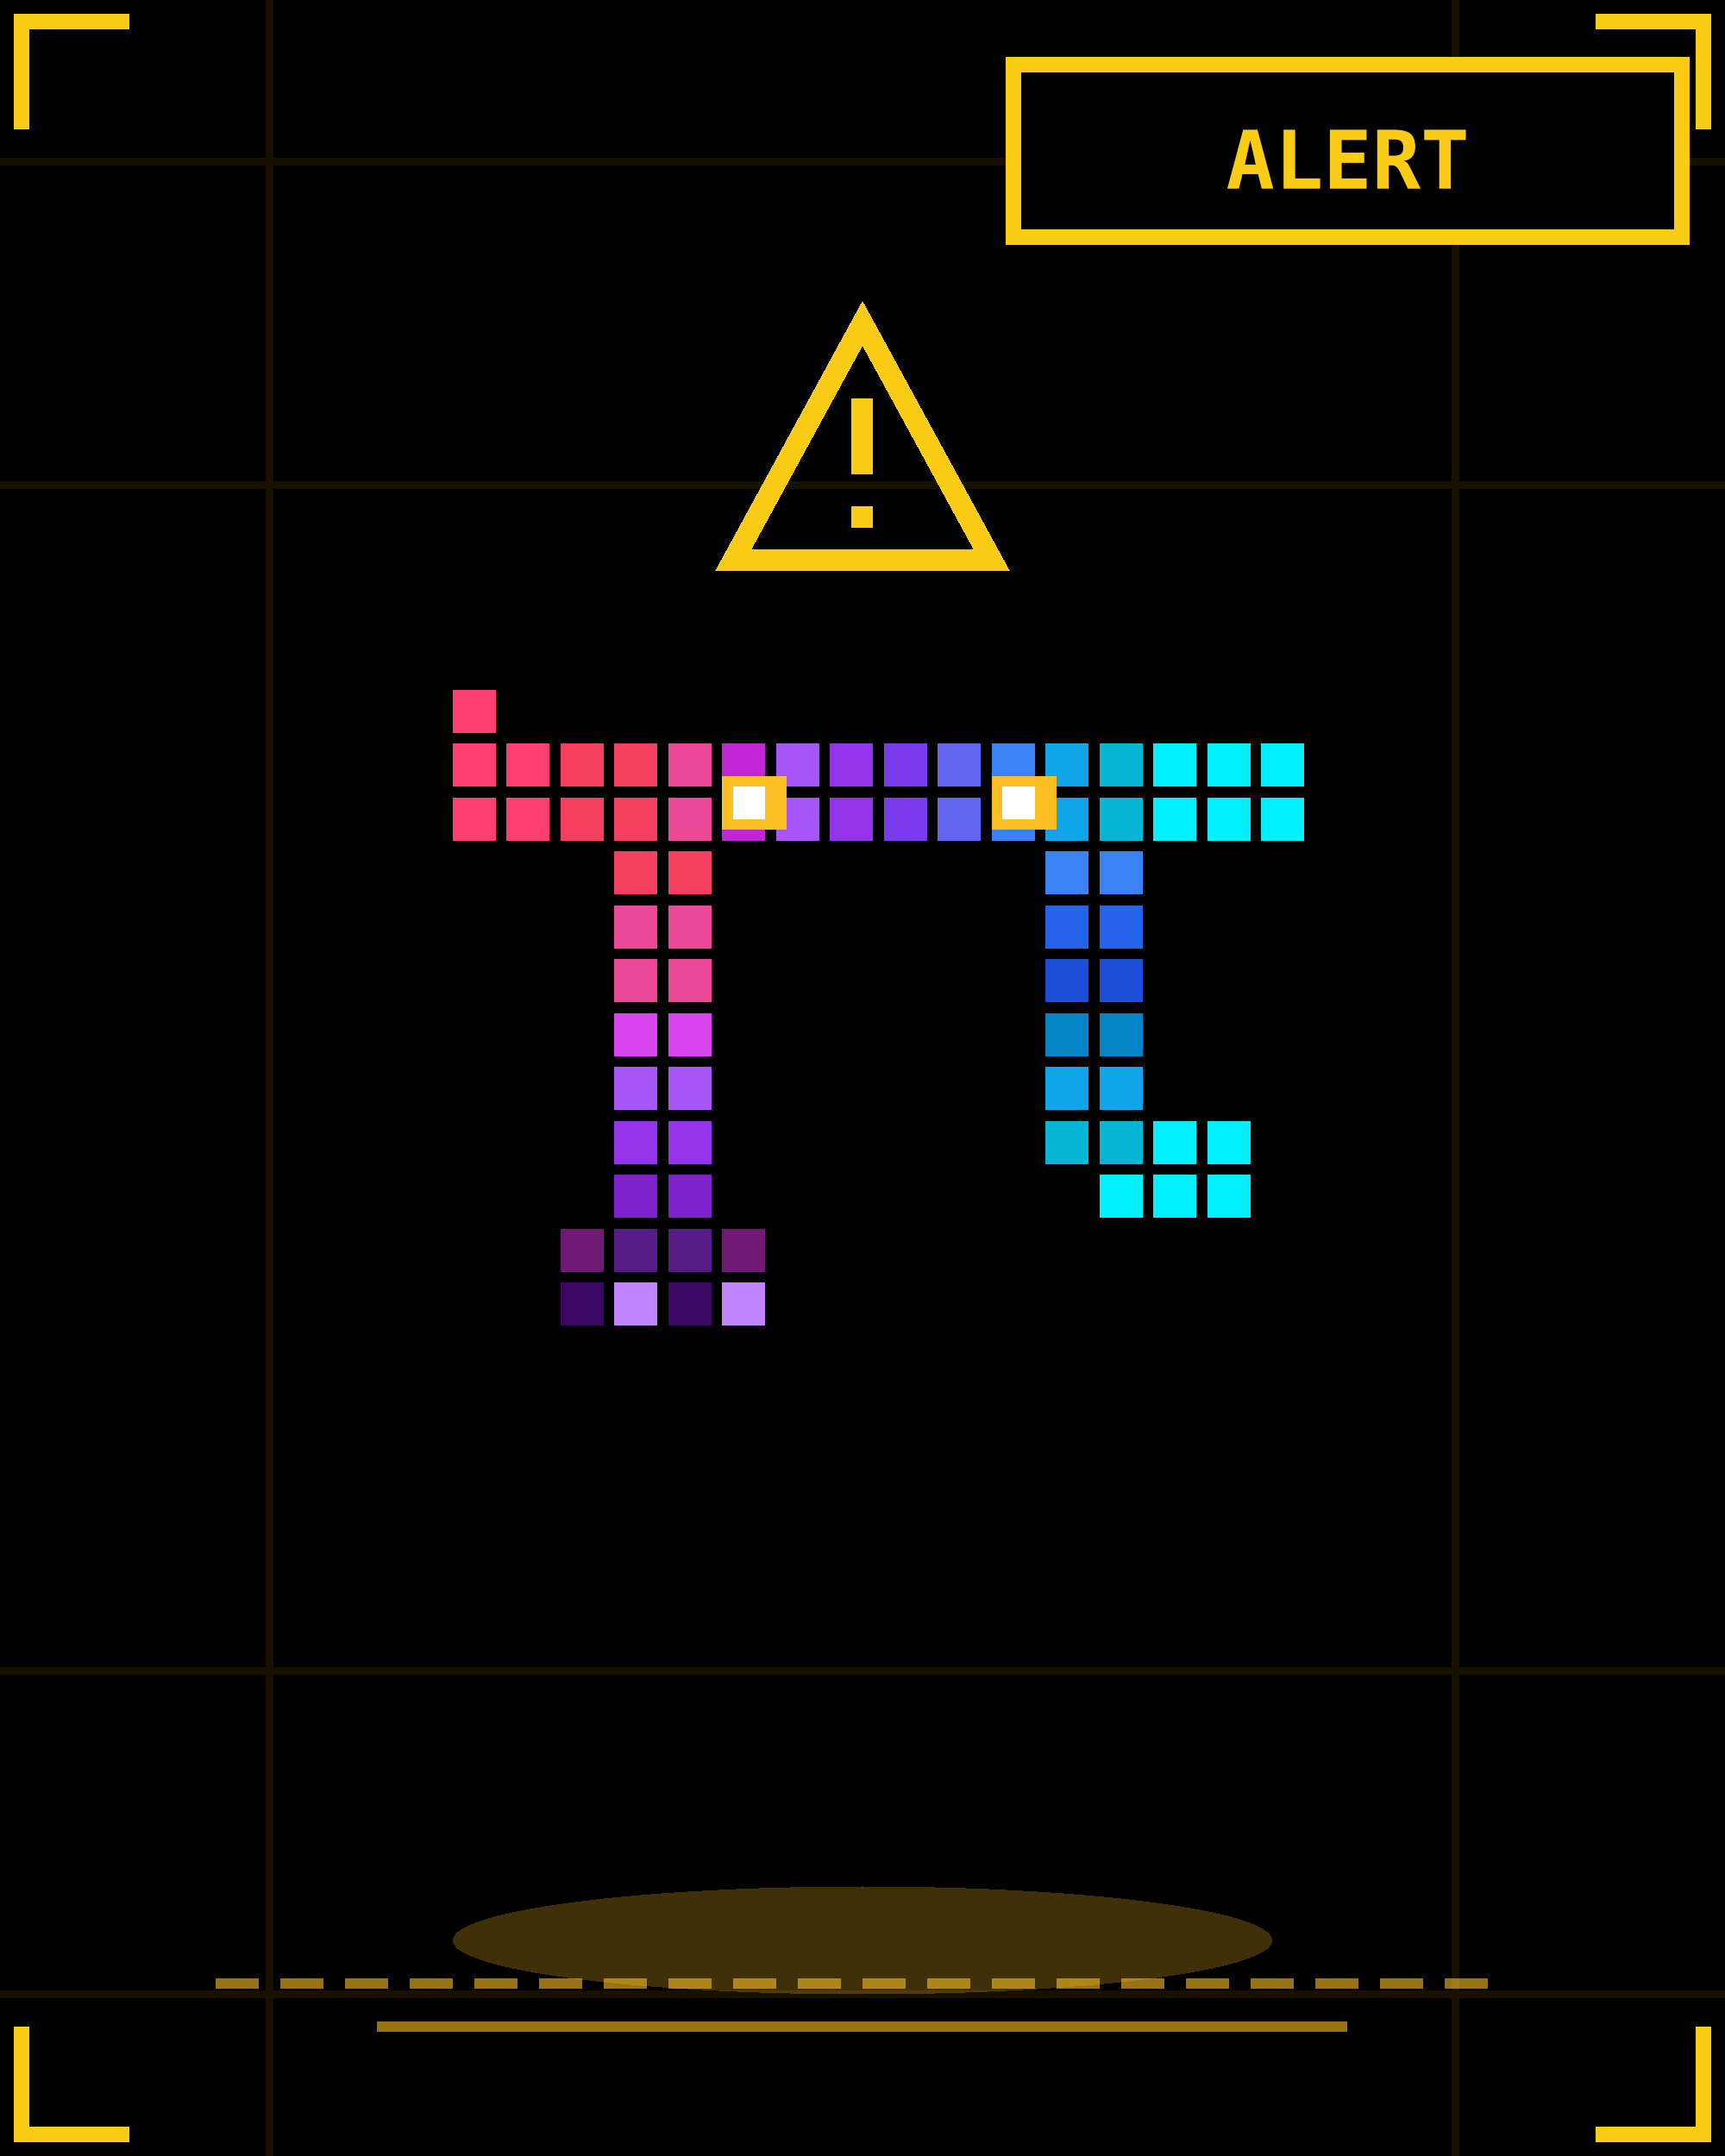
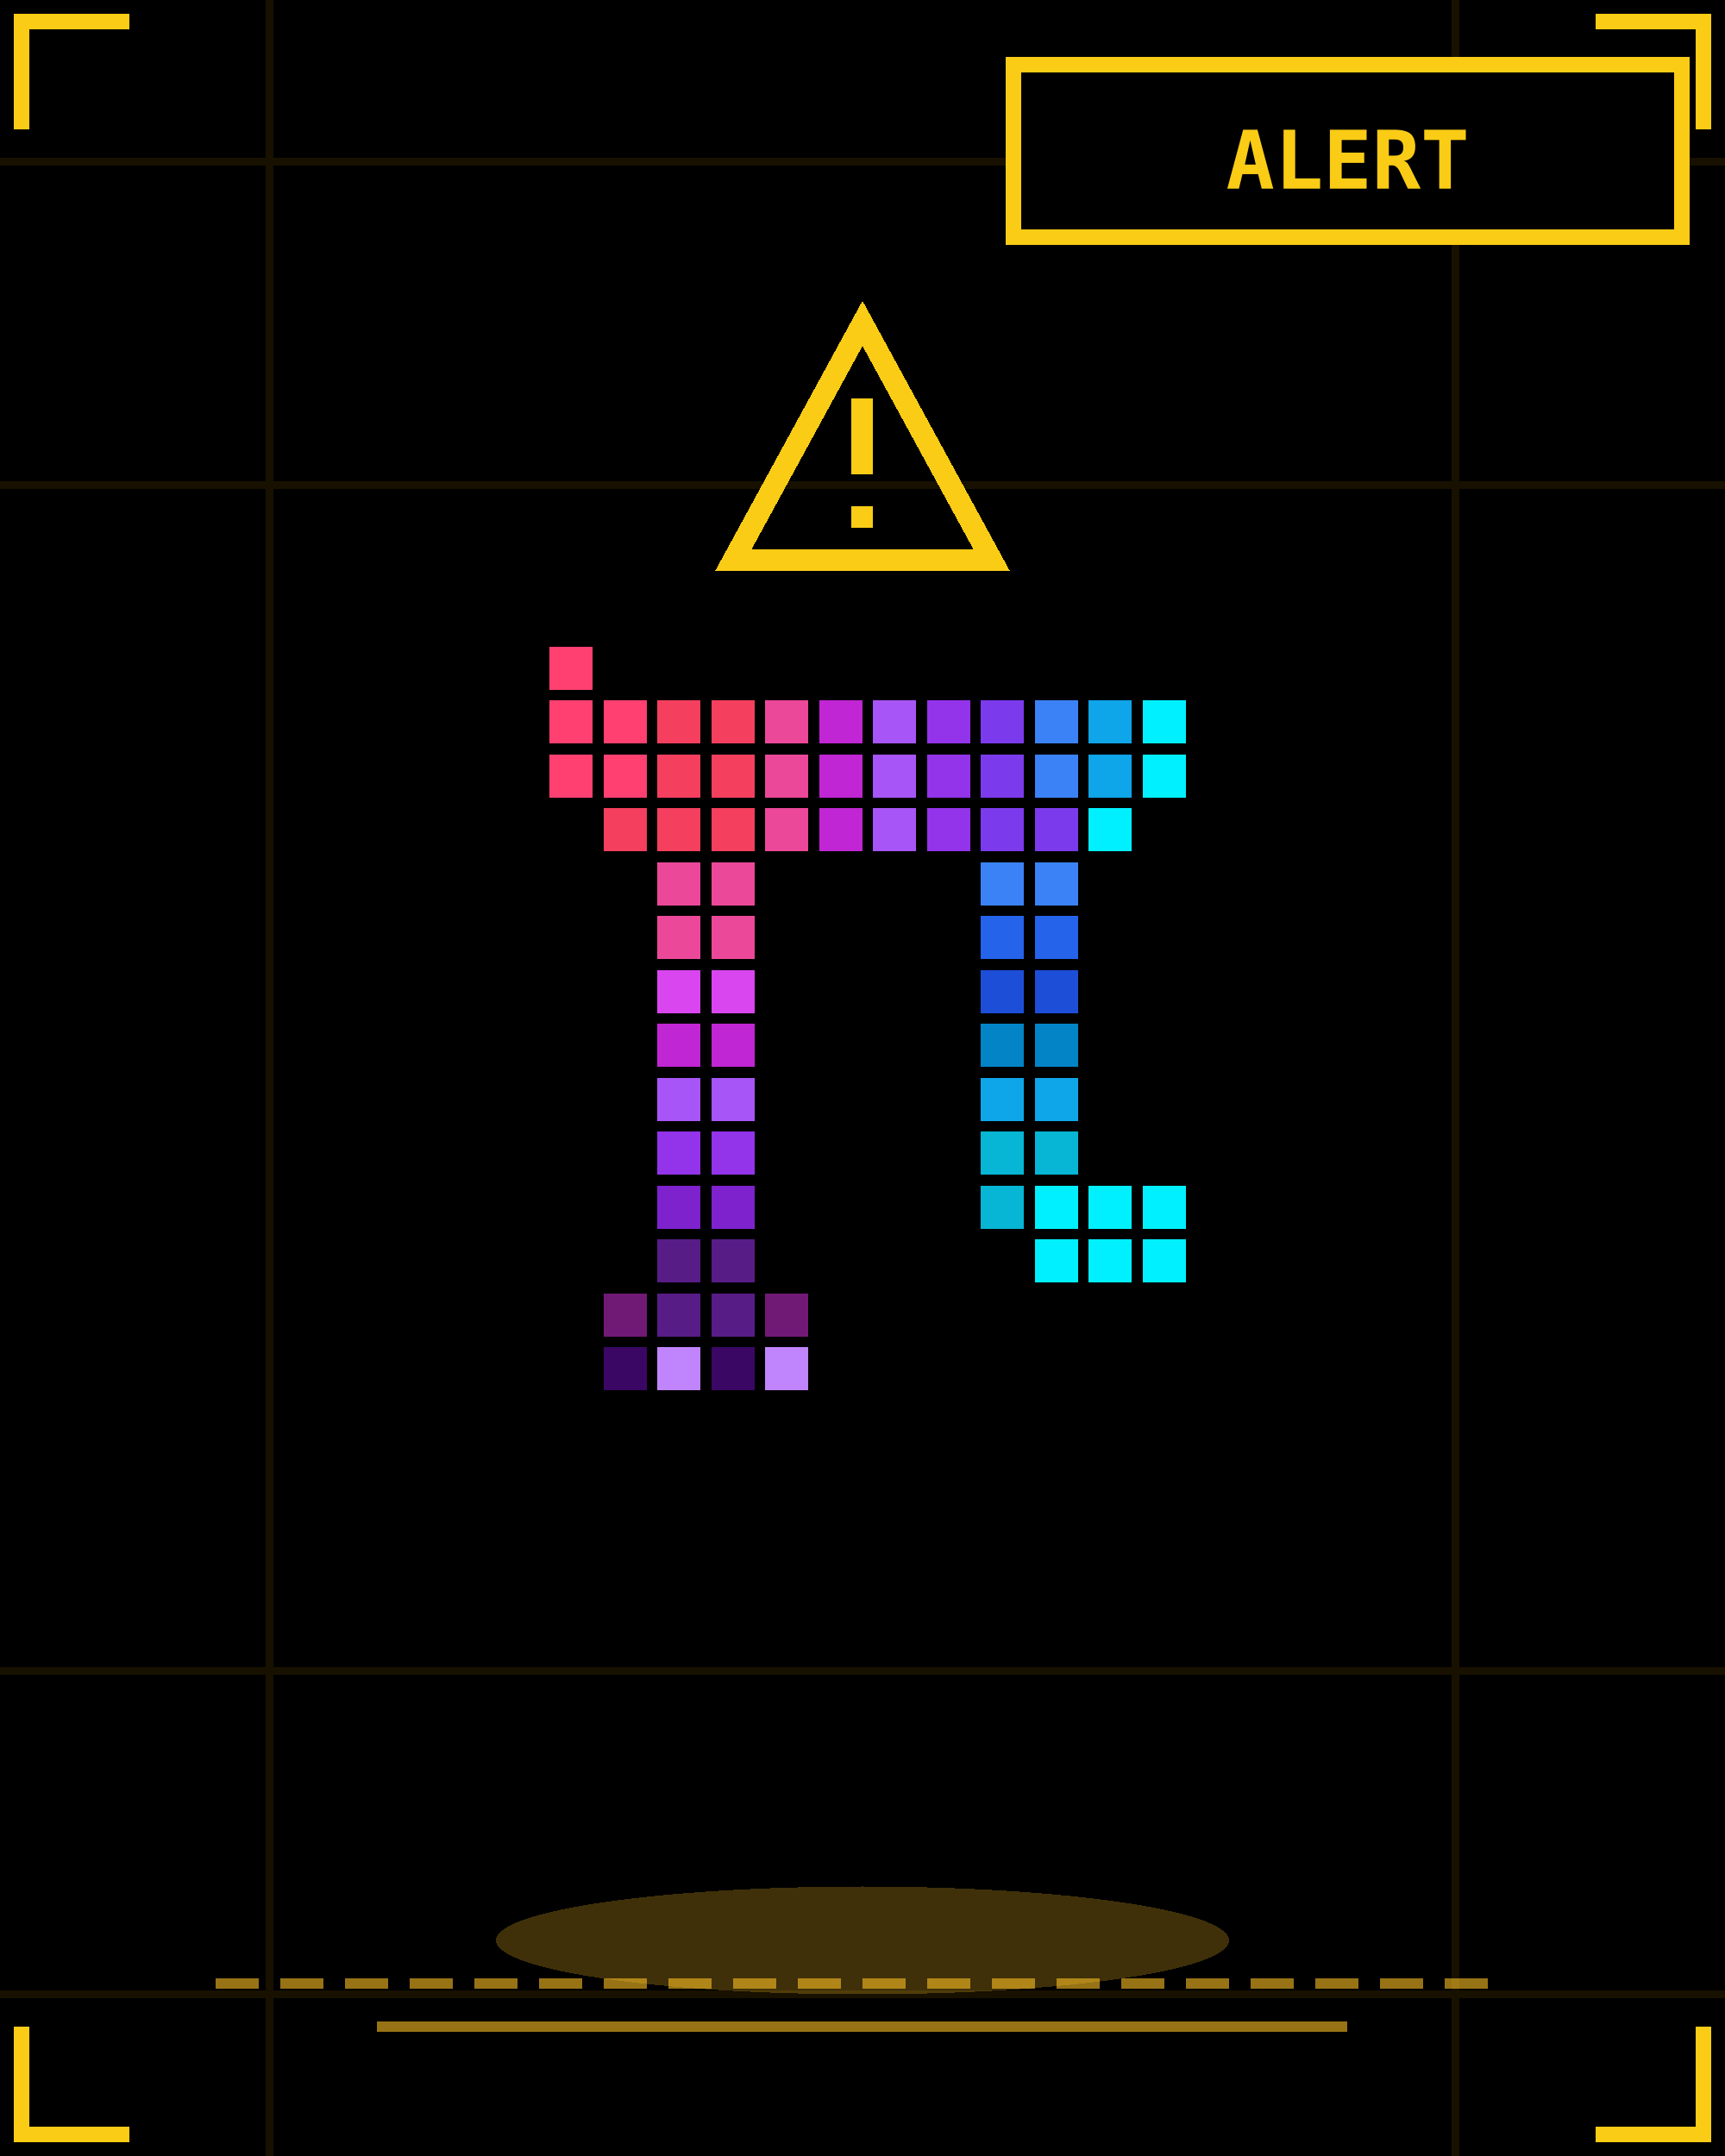
<svg xmlns="http://www.w3.org/2000/svg" viewBox="0 0 160 200" width="100%" height="100%" preserveAspectRatio="none" shape-rendering="crispEdges">
  <defs>
    <pattern id="piHalftone" x="0" y="0" width="4" height="4" patternUnits="userSpaceOnUse">
      <rect width="4" height="4" fill="#180b2c" />
      <rect x="0" y="0" width="2" height="2" fill="#c084fc" />
      <rect x="2" y="2" width="2" height="2" fill="#c084fc" />
    </pattern>
  </defs>
  <style>
    @keyframes alertStrobe { 0%, 100% { opacity: 0.2; } 50% { opacity: 1; } }
    @keyframes mascotTremble { 0%, 100% { transform: translateY(0px); } 50% { transform: translateY(-2px); } }

    .alert-flash { animation: alertStrobe 0.6s steps(2) infinite; }
    .mascot-alert { animation: mascotTremble 0.3s steps(2) infinite; transform-origin: 80px 100px; }
  </style>
  <rect width="160" height="200" fill="#000000" />
  <g stroke="#3b2b00" stroke-width="0.75" opacity="0.4">
    <line x1="0" y1="15" x2="160" y2="15" />
    <line x1="0" y1="45" x2="160" y2="45" />
    <line x1="0" y1="155" x2="160" y2="155" />
    <line x1="0" y1="185" x2="160" y2="185" />
    <line x1="25" y1="0" x2="25" y2="200" />
    <line x1="135" y1="0" x2="135" y2="200" />
  </g>
  <g stroke="#facc15" stroke-width="1.5" fill="none">
    <path d="M2,12 L2,2 L12,2" />
    <path d="M158,12 L158,2 L148,2" />
    <path d="M2,188 L2,198 L12,198" />
    <path d="M158,188 L158,198 L148,198" />
  </g>
  <g transform="translate(94, 6)">
    <rect width="62" height="16" fill="#000000" stroke="#facc15" stroke-width="1.5" />
    <text x="31" y="11.5" font-family="'Fira Code', monospace" font-size="7.5" font-weight="900" fill="#facc15" text-anchor="middle">ALERT</text>
  </g>
  <g class="alert-flash" transform="translate(68, 30)">
    <polygon points="12,0 24,22 0,22" fill="none" stroke="#facc15" stroke-width="2" />
    <rect x="11" y="7" width="2" height="7" fill="#facc15" />
    <rect x="11" y="17" width="2" height="2" fill="#facc15" />
  </g>
  <g opacity="0.6" stroke="#fbbf24" stroke-width="1">
    <line x1="20" y1="184" x2="140" y2="184" stroke-dasharray="4,2" />
    <line x1="35" y1="188" x2="125" y2="188" />
  </g>
-   <ellipse cx="80" cy="180" rx="38" ry="5" fill="#fbbf24" opacity="0.25" />
+   <ellipse cx="80" cy="180" rx="34" ry="5" fill="#fbbf24" opacity="0.25" />
  <g class="mascot-alert">
-     <rect x="42" y="64" width="4" height="4" fill="#ff4071" />
-     <rect x="42" y="69" width="4" height="4" fill="#ff4071" />
-     <rect x="42" y="74" width="4" height="4" fill="#ff4071" />
-     <rect x="47" y="69" width="4" height="4" fill="#ff4071" />
-     <rect x="52" y="69" width="4" height="4" fill="#f43f5e" />
-     <rect x="57" y="69" width="4" height="4" fill="#f43f5e" />
-     <rect x="62" y="69" width="4" height="4" fill="#ec4899" />
-     <rect x="67" y="69" width="4" height="4" fill="#c026d3" />
-     <rect x="72" y="69" width="4" height="4" fill="#a855f7" />
-     <rect x="77" y="69" width="4" height="4" fill="#9333ea" />
-     <rect x="82" y="69" width="4" height="4" fill="#7c3aed" />
-     <rect x="87" y="69" width="4" height="4" fill="#6366f1" />
-     <rect x="92" y="69" width="4" height="4" fill="#3b82f6" />
-     <rect x="97" y="69" width="4" height="4" fill="#0ea5e9" />
-     <rect x="102" y="69" width="4" height="4" fill="#06b6d4" />
-     <rect x="107" y="69" width="4" height="4" fill="#00f0ff" />
-     <rect x="112" y="69" width="4" height="4" fill="#00f0ff" />
-     <rect x="117" y="69" width="4" height="4" fill="#00f0ff" />
-     <rect x="117" y="74" width="4" height="4" fill="#00f0ff" />
-     <rect x="47" y="74" width="4" height="4" fill="#ff4071" />
-     <rect x="52" y="74" width="4" height="4" fill="#f43f5e" />
-     <rect x="57" y="74" width="4" height="4" fill="#f43f5e" />
-     <rect x="62" y="74" width="4" height="4" fill="#ec4899" />
-     <rect x="67" y="74" width="4" height="4" fill="#c026d3" />
-     <rect x="72" y="74" width="4" height="4" fill="#a855f7" />
-     <rect x="77" y="74" width="4" height="4" fill="#9333ea" />
-     <rect x="82" y="74" width="4" height="4" fill="#7c3aed" />
-     <rect x="87" y="74" width="4" height="4" fill="#6366f1" />
-     <rect x="92" y="74" width="4" height="4" fill="#3b82f6" />
-     <rect x="97" y="74" width="4" height="4" fill="#0ea5e9" />
-     <rect x="102" y="74" width="4" height="4" fill="#06b6d4" />
-     <rect x="107" y="74" width="4" height="4" fill="#00f0ff" />
-     <rect x="112" y="74" width="4" height="4" fill="#00f0ff" />
-     <rect x="57" y="79" width="4" height="4" fill="#f43f5e" />
-     <rect x="62" y="79" width="4" height="4" fill="#f43f5e" />
-     <rect x="57" y="84" width="4" height="4" fill="#ec4899" />
-     <rect x="62" y="84" width="4" height="4" fill="#ec4899" />
-     <rect x="57" y="89" width="4" height="4" fill="#ec4899" />
-     <rect x="62" y="89" width="4" height="4" fill="#ec4899" />
-     <rect x="57" y="94" width="4" height="4" fill="#d946ef" />
-     <rect x="62" y="94" width="4" height="4" fill="#d946ef" />
-     <rect x="57" y="99" width="4" height="4" fill="#a855f7" />
-     <rect x="62" y="99" width="4" height="4" fill="#a855f7" />
-     <rect x="57" y="104" width="4" height="4" fill="#9333ea" />
-     <rect x="62" y="104" width="4" height="4" fill="#9333ea" />
-     <rect x="57" y="109" width="4" height="4" fill="#7e22ce" />
-     <rect x="62" y="109" width="4" height="4" fill="#7e22ce" />
-     <rect x="52" y="114" width="4" height="4" fill="#701a75" />
-     <rect x="57" y="114" width="4" height="4" fill="#581c87" />
-     <rect x="62" y="114" width="4" height="4" fill="#581c87" />
-     <rect x="67" y="114" width="4" height="4" fill="#701a75" />
-     <rect x="52" y="119" width="4" height="4" fill="#3b0764" />
-     <rect x="57" y="119" width="4" height="4" fill="#c084fc" />
-     <rect x="62" y="119" width="4" height="4" fill="#3b0764" />
-     <rect x="67" y="119" width="4" height="4" fill="#c084fc" />
-     <rect x="97" y="79" width="4" height="4" fill="#3b82f6" />
-     <rect x="102" y="79" width="4" height="4" fill="#3b82f6" />
-     <rect x="97" y="84" width="4" height="4" fill="#2563eb" />
-     <rect x="102" y="84" width="4" height="4" fill="#2563eb" />
-     <rect x="97" y="89" width="4" height="4" fill="#1d4ed8" />
-     <rect x="102" y="89" width="4" height="4" fill="#1d4ed8" />
-     <rect x="97" y="94" width="4" height="4" fill="#0284c7" />
-     <rect x="102" y="94" width="4" height="4" fill="#0284c7" />
-     <rect x="97" y="99" width="4" height="4" fill="#0ea5e9" />
-     <rect x="102" y="99" width="4" height="4" fill="#0ea5e9" />
-     <rect x="97" y="104" width="4" height="4" fill="#06b6d4" />
-     <rect x="102" y="104" width="4" height="4" fill="#06b6d4" />
-     <rect x="107" y="104" width="4" height="4" fill="#00f0ff" />
-     <rect x="102" y="109" width="4" height="4" fill="#00f0ff" />
-     <rect x="107" y="109" width="4" height="4" fill="#00f0ff" />
-     <rect x="112" y="109" width="4" height="4" fill="#00f0ff" />
-     <rect x="112" y="104" width="4" height="4" fill="#00f0ff" />
-     <rect x="67" y="72" width="6" height="5" fill="#fbbf24" />
-     <rect x="68" y="73" width="3" height="3" fill="#ffffff" />
-     <rect x="92" y="72" width="6" height="5" fill="#fbbf24" />
-     <rect x="93" y="73" width="3" height="3" fill="#ffffff" />
+     <rect x="51" y="60" width="4" height="4" fill="#ff4071" />
+     <rect x="51" y="65" width="4" height="4" fill="#ff4071" />
+     <rect x="51" y="70" width="4" height="4" fill="#ff4071" />
+     <rect x="56" y="65" width="4" height="4" fill="#ff4071" />
+     <rect x="61" y="65" width="4" height="4" fill="#f43f5e" />
+     <rect x="66" y="65" width="4" height="4" fill="#f43f5e" />
+     <rect x="71" y="65" width="4" height="4" fill="#ec4899" />
+     <rect x="76" y="65" width="4" height="4" fill="#c026d3" />
+     <rect x="81" y="65" width="4" height="4" fill="#a855f7" />
+     <rect x="86" y="65" width="4" height="4" fill="#9333ea" />
+     <rect x="91" y="65" width="4" height="4" fill="#7c3aed" />
+     <rect x="96" y="65" width="4" height="4" fill="#3b82f6" />
+     <rect x="101" y="65" width="4" height="4" fill="#0ea5e9" />
+     <rect x="106" y="65" width="4" height="4" fill="#00f0ff" />
+     <rect x="106" y="70" width="4" height="4" fill="#00f0ff" />
+     <rect x="56" y="70" width="4" height="4" fill="#ff4071" />
+     <rect x="61" y="70" width="4" height="4" fill="#f43f5e" />
+     <rect x="66" y="70" width="4" height="4" fill="#f43f5e" />
+     <rect x="71" y="70" width="4" height="4" fill="#ec4899" />
+     <rect x="76" y="70" width="4" height="4" fill="#c026d3" />
+     <rect x="81" y="70" width="4" height="4" fill="#a855f7" />
+     <rect x="86" y="70" width="4" height="4" fill="#9333ea" />
+     <rect x="91" y="70" width="4" height="4" fill="#7c3aed" />
+     <rect x="96" y="70" width="4" height="4" fill="#3b82f6" />
+     <rect x="101" y="70" width="4" height="4" fill="#0ea5e9" />
+     <rect x="56" y="75" width="4" height="4" fill="#f43f5e" />
+     <rect x="71" y="75" width="4" height="4" fill="#ec4899" />
+     <rect x="76" y="75" width="4" height="4" fill="#c026d3" />
+     <rect x="81" y="75" width="4" height="4" fill="#a855f7" />
+     <rect x="86" y="75" width="4" height="4" fill="#9333ea" />
+     <rect x="101" y="75" width="4" height="4" fill="#00f0ff" />
+     <rect x="61" y="75" width="4" height="4" fill="#f43f5e" />
+     <rect x="66" y="75" width="4" height="4" fill="#f43f5e" />
+     <rect x="61" y="80" width="4" height="4" fill="#ec4899" />
+     <rect x="66" y="80" width="4" height="4" fill="#ec4899" />
+     <rect x="61" y="85" width="4" height="4" fill="#ec4899" />
+     <rect x="66" y="85" width="4" height="4" fill="#ec4899" />
+     <rect x="61" y="90" width="4" height="4" fill="#d946ef" />
+     <rect x="66" y="90" width="4" height="4" fill="#d946ef" />
+     <rect x="61" y="95" width="4" height="4" fill="#c026d3" />
+     <rect x="66" y="95" width="4" height="4" fill="#c026d3" />
+     <rect x="61" y="100" width="4" height="4" fill="#a855f7" />
+     <rect x="66" y="100" width="4" height="4" fill="#a855f7" />
+     <rect x="61" y="105" width="4" height="4" fill="#9333ea" />
+     <rect x="66" y="105" width="4" height="4" fill="#9333ea" />
+     <rect x="61" y="110" width="4" height="4" fill="#7e22ce" />
+     <rect x="66" y="110" width="4" height="4" fill="#7e22ce" />
+     <rect x="61" y="115" width="4" height="4" fill="#581c87" />
+     <rect x="66" y="115" width="4" height="4" fill="#581c87" />
+     <rect x="56" y="120" width="4" height="4" fill="#701a75" />
+     <rect x="61" y="120" width="4" height="4" fill="#581c87" />
+     <rect x="66" y="120" width="4" height="4" fill="#581c87" />
+     <rect x="71" y="120" width="4" height="4" fill="#701a75" />
+     <rect x="56" y="125" width="4" height="4" fill="#3b0764" />
+     <rect x="61" y="125" width="4" height="4" fill="#c084fc" />
+     <rect x="66" y="125" width="4" height="4" fill="#3b0764" />
+     <rect x="71" y="125" width="4" height="4" fill="#c084fc" />
+     <rect x="91" y="75" width="4" height="4" fill="#7c3aed" />
+     <rect x="96" y="75" width="4" height="4" fill="#7c3aed" />
+     <rect x="91" y="80" width="4" height="4" fill="#3b82f6" />
+     <rect x="96" y="80" width="4" height="4" fill="#3b82f6" />
+     <rect x="91" y="85" width="4" height="4" fill="#2563eb" />
+     <rect x="96" y="85" width="4" height="4" fill="#2563eb" />
+     <rect x="91" y="90" width="4" height="4" fill="#1d4ed8" />
+     <rect x="96" y="90" width="4" height="4" fill="#1d4ed8" />
+     <rect x="91" y="95" width="4" height="4" fill="#0284c7" />
+     <rect x="96" y="95" width="4" height="4" fill="#0284c7" />
+     <rect x="91" y="100" width="4" height="4" fill="#0ea5e9" />
+     <rect x="96" y="100" width="4" height="4" fill="#0ea5e9" />
+     <rect x="91" y="105" width="4" height="4" fill="#06b6d4" />
+     <rect x="96" y="105" width="4" height="4" fill="#06b6d4" />
+     <rect x="91" y="110" width="4" height="4" fill="#06b6d4" />
+     <rect x="96" y="110" width="4" height="4" fill="#00f0ff" />
+     <rect x="101" y="110" width="4" height="4" fill="#00f0ff" />
+     <rect x="96" y="115" width="4" height="4" fill="#00f0ff" />
+     <rect x="101" y="115" width="4" height="4" fill="#00f0ff" />
+     <rect x="106" y="115" width="4" height="4" fill="#00f0ff" />
+     <rect x="106" y="110" width="4" height="4" fill="#00f0ff" />
  </g>
</svg>
